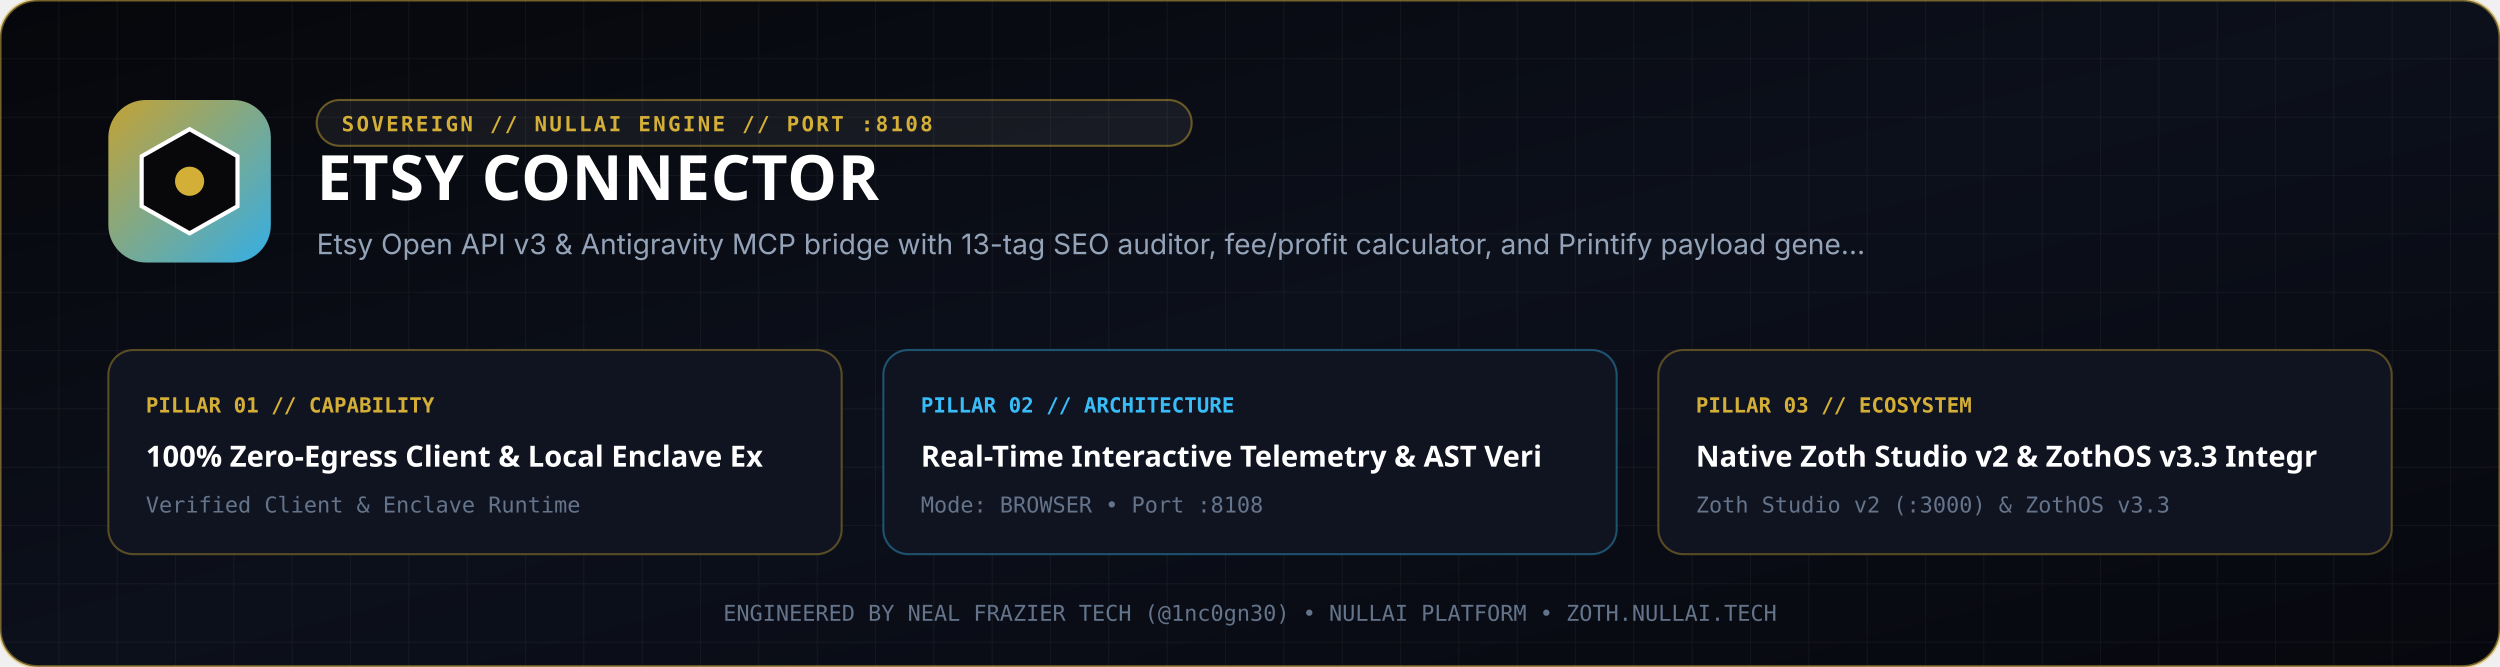
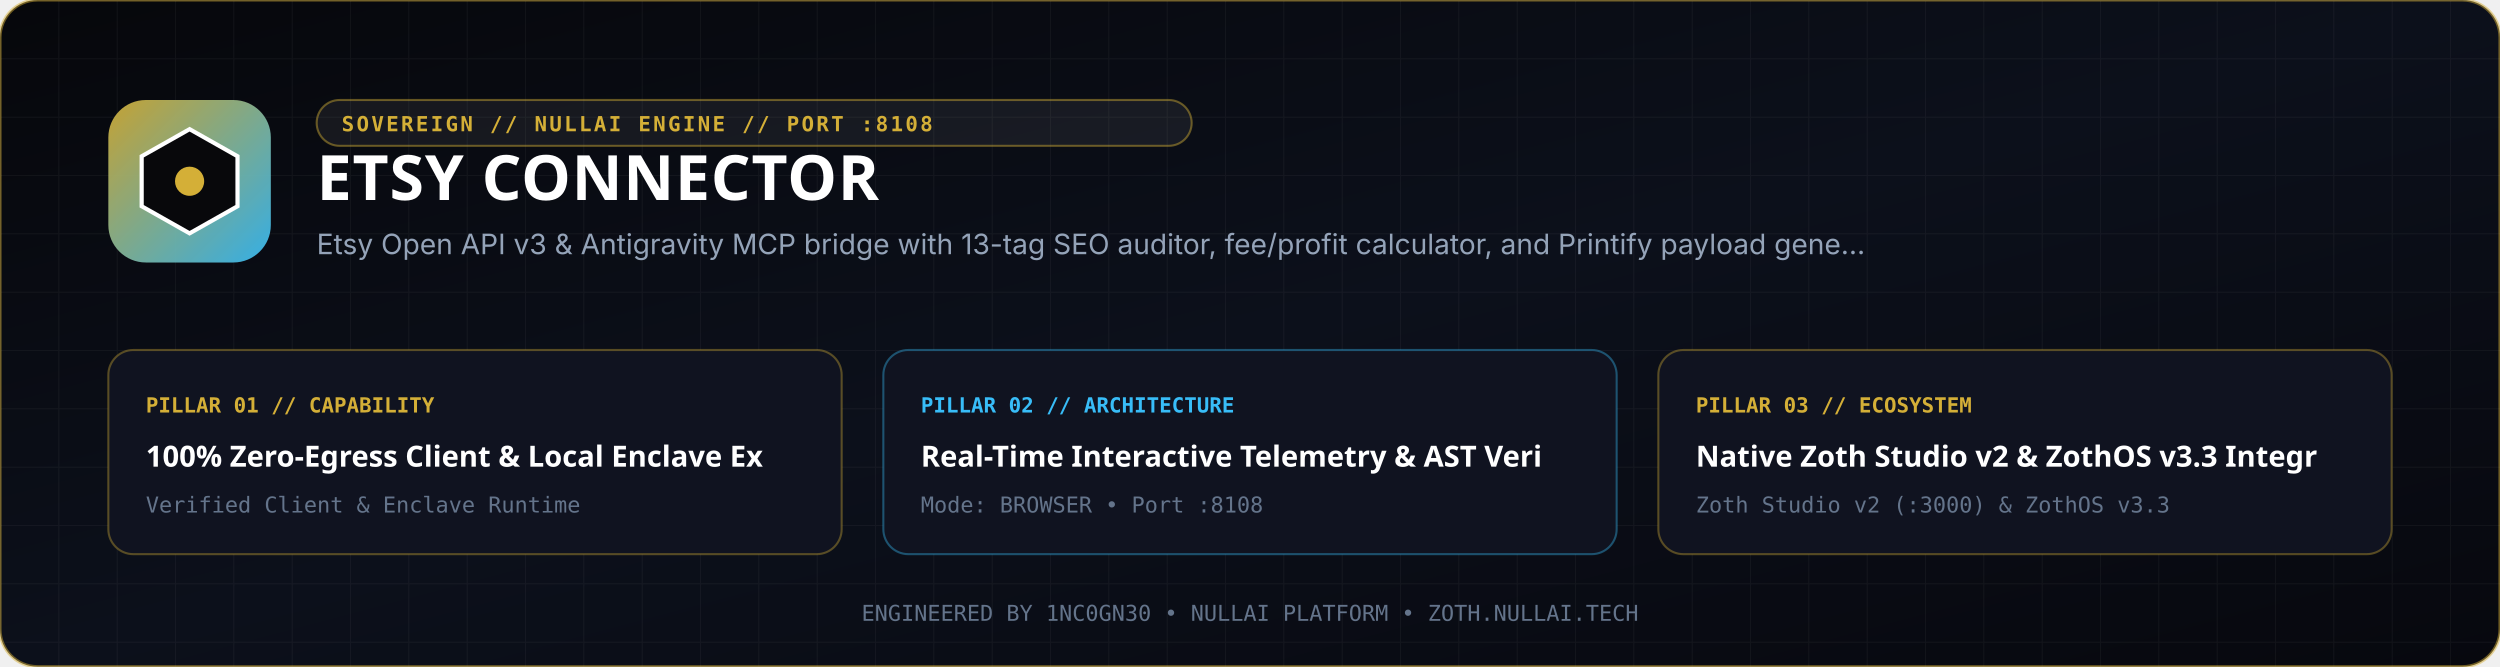
<svg xmlns="http://www.w3.org/2000/svg" viewBox="0 0 1200 320" width="100%" height="100%">
  <defs>
    <linearGradient id="bg" x1="0%" y1="0%" x2="100%" y2="100%">
      <stop offset="0%" stop-color="#06070B" />
      <stop offset="50%" stop-color="#0C101B" />
      <stop offset="100%" stop-color="#07080E" />
    </linearGradient>
    <linearGradient id="accent" x1="0%" y1="0%" x2="100%" y2="100%">
      <stop offset="0%" stop-color="#D4AF37" />
      <stop offset="100%" stop-color="#38BDF8" />
    </linearGradient>
    <pattern id="grid" width="28" height="28" patternUnits="userSpaceOnUse">
      <path d="M 28 0 L 0 0 0 28" fill="none" stroke="rgba(255,255,255,0.04)" stroke-width="1" />
    </pattern>
  </defs>
  <rect width="1200" height="320" rx="18" fill="url(#bg)" stroke="#D4AF37" stroke-opacity="0.5" stroke-width="1.5" />
  <rect width="1200" height="320" rx="18" fill="url(#grid)" />
  <g transform="translate(52, 48)">
    <rect width="78" height="78" rx="18" fill="url(#accent)" opacity="0.92" />
    <polygon points="39,14 62,27 62,51 39,64 16,51 16,27" fill="#08080B" stroke="#FFFFFF" stroke-width="2" />
    <circle cx="39" cy="39" r="7" fill="#D4AF37" />
  </g>
  <g transform="translate(152, 62)">
    <rect x="0" y="-14" width="420" height="22" rx="11" fill="rgba(255,255,255,0.06)" stroke="#D4AF37" stroke-opacity="0.45" />
    <text x="12" y="1" fill="#D4AF37" font-family="JetBrains Mono, monospace" font-size="10" font-weight="700" letter-spacing="1.1">SOVEREIGN // NULLAI ENGINE // PORT :8108</text>
    <text x="0" y="34" fill="#FFFFFF" font-family="Syne, Space Grotesk, sans-serif" font-size="30" font-weight="800" letter-spacing="0.4">ETSY CONNECTOR</text>
    <text x="0" y="60" fill="#94A3B8" font-family="Inter, sans-serif" font-size="13.5">Etsy Open API v3 &amp; Antigravity MCP bridge with 13-tag SEO auditor, fee/profit calculator, and Printify payload gene...</text>
  </g>
  <g transform="translate(52, 168)">
    <rect x="0" y="0" width="352" height="98" rx="12" fill="#101320" stroke="#D4AF37" stroke-opacity="0.38" />
    <text x="18" y="30" fill="#D4AF37" font-family="JetBrains Mono, monospace" font-size="10" font-weight="700">PILLAR 01 // CAPABILITY</text>
    <text x="18" y="56" fill="#FFFFFF" font-family="Space Grotesk, sans-serif" font-size="14" font-weight="700">100% Zero-Egress Client &amp; Local Enclave Ex</text>
    <text x="18" y="78" fill="#64748B" font-family="JetBrains Mono, monospace" font-size="10.5">Verified Client &amp; Enclave Runtime</text>
    <rect x="372" y="0" width="352" height="98" rx="12" fill="#101320" stroke="#38BDF8" stroke-opacity="0.38" />
    <text x="390" y="30" fill="#38BDF8" font-family="JetBrains Mono, monospace" font-size="10" font-weight="700">PILLAR 02 // ARCHITECTURE</text>
    <text x="390" y="56" fill="#FFFFFF" font-family="Space Grotesk, sans-serif" font-size="14" font-weight="700">Real-Time Interactive Telemetry &amp; AST Veri</text>
    <text x="390" y="78" fill="#64748B" font-family="JetBrains Mono, monospace" font-size="10.5">Mode: BROWSER • Port :8108</text>
    <rect x="744" y="0" width="352" height="98" rx="12" fill="#101320" stroke="#D4AF37" stroke-opacity="0.38" />
    <text x="762" y="30" fill="#D4AF37" font-family="JetBrains Mono, monospace" font-size="10" font-weight="700">PILLAR 03 // ECOSYSTEM</text>
    <text x="762" y="56" fill="#FFFFFF" font-family="Space Grotesk, sans-serif" font-size="14" font-weight="700">Native Zoth Studio v2 &amp; ZothOS v3.3 Integr</text>
    <text x="762" y="78" fill="#64748B" font-family="JetBrains Mono, monospace" font-size="10.5">Zoth Studio v2 (:3000) &amp; ZothOS v3.3</text>
  </g>
  <text x="600" y="298" text-anchor="middle" fill="#64748B" font-family="JetBrains Mono, monospace" font-size="10.5">
-     ENGINEERED BY NEAL FRAZIER TECH (@1nc0gn30)  •  NULLAI PLATFORM  •  ZOTH.NULLAI.TECH
+     ENGINEERED BY 1NC0GN30  •  NULLAI PLATFORM  •  ZOTH.NULLAI.TECH
  </text>
</svg>
